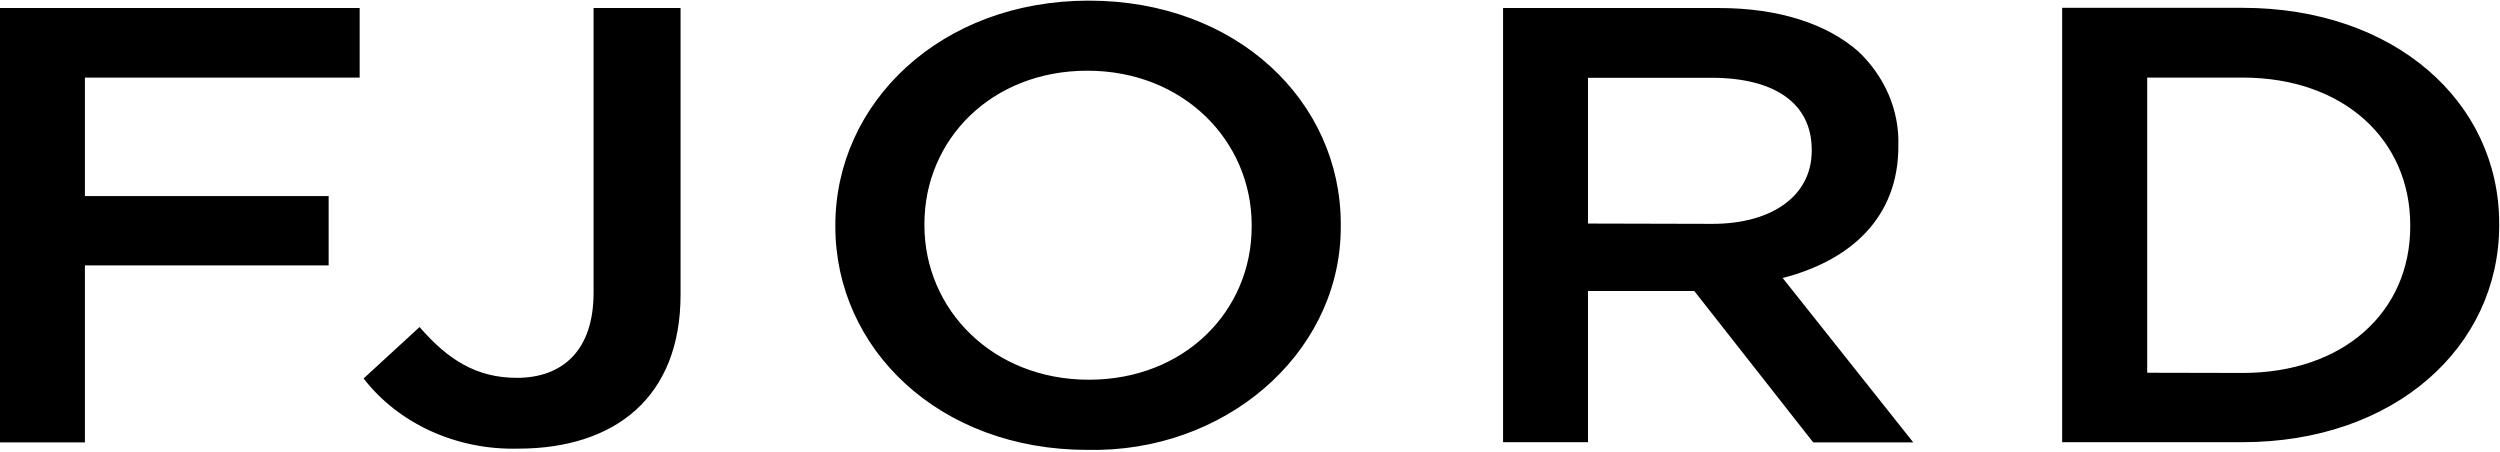
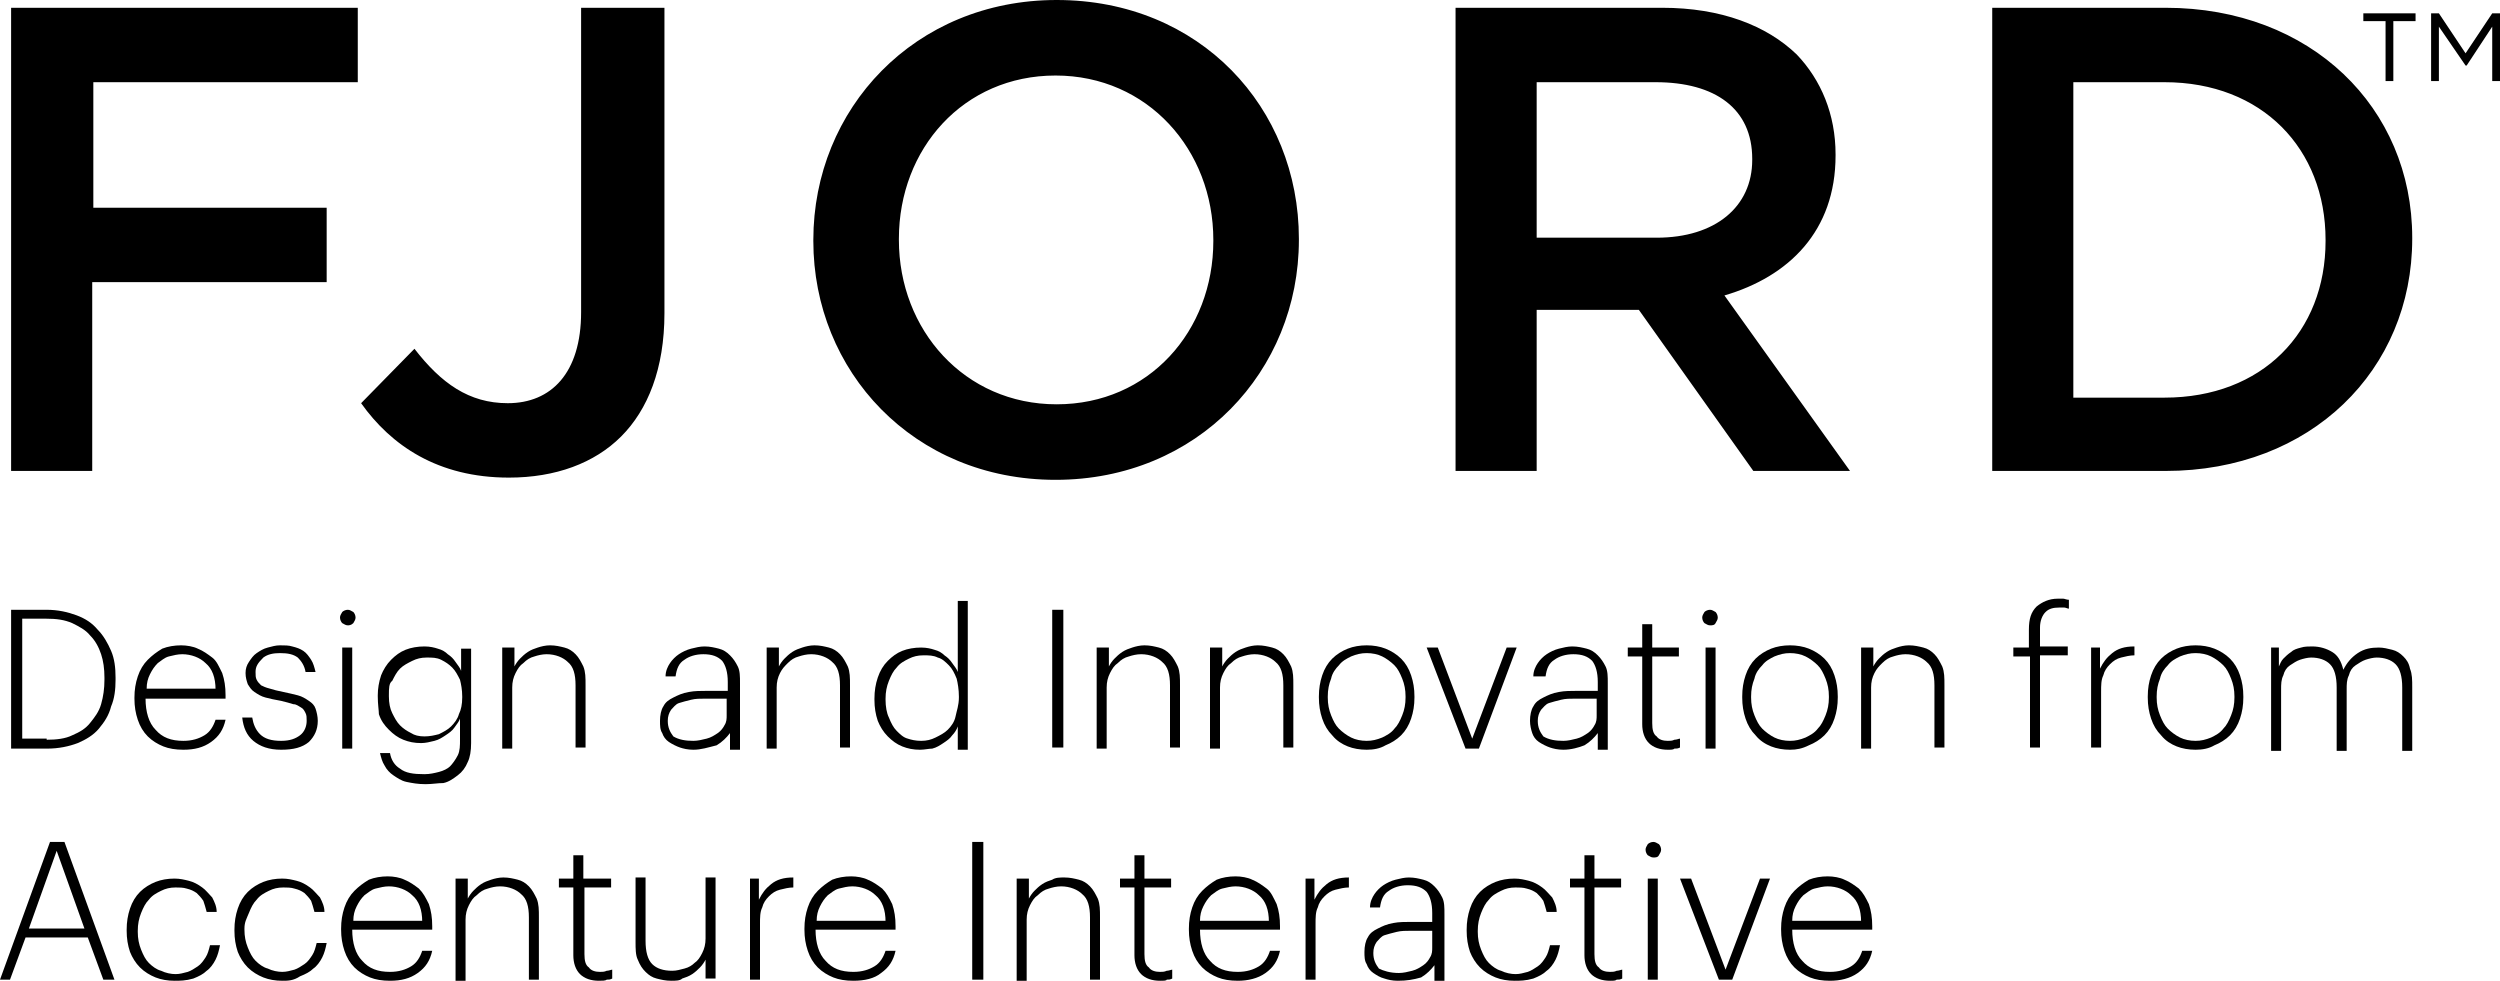
- <svg xmlns="http://www.w3.org/2000/svg" width="1069" height="193" viewBox="0 0 1069 193" fill="none">
-   <path d="M0 189.167H36.307V113.484H140.532V83.835H36.307V33.172H153.79V3.431H0V189.167ZM221.608 191.838C242.284 191.838 259.696 186.273 271.815 175.366C283.934 164.459 291.007 148.03 291.007 126.038V3.431H253.811V125.238C253.811 149.902 240.504 161.565 221.013 161.565C203.601 161.565 191.334 153.64 179.413 139.839L155.471 161.831C170.474 181.241 195.348 192.527 221.608 191.838ZM464.979 192.372C523.398 193.628 571.89 152.025 573.285 99.447C573.311 98.399 573.321 97.349 573.311 96.3V95.765C573.311 43.499 529.039 0.271 465.574 0.271C402.108 0.271 357.193 44.034 357.193 96.3V96.834C357.193 149.099 401.465 192.372 464.979 192.372ZM465.574 162.367C424.518 162.367 395.281 132.404 395.281 96.3V95.765C395.281 59.705 423.923 30.233 464.979 30.233C506.036 30.233 535.221 60.238 535.221 96.3V96.834C535.221 132.94 506.581 162.367 465.574 162.367ZM642.71 189.078H679.02V124.436H724.478L775.329 189.167H818.117L762.27 118.87C791.207 111.437 811.736 93.139 811.736 62.599V62.063C812.153 47.195 805.998 32.784 794.62 21.996C781.314 10.333 760.934 3.431 734.964 3.431H642.71V189.167V189.078ZM679.02 95.587V33.261H731.848C758.758 33.261 774.687 44.123 774.687 64.023V64.557C774.687 83.388 758.165 95.72 732.195 95.72L679.02 95.587ZM881.829 189.078H958.847C1023.8 189.078 1068.66 148.477 1068.66 96.211V95.676C1068.66 43.41 1023.8 3.342 958.847 3.342H881.779V189.167L881.829 189.078ZM918.138 159.384V33.172H958.897C1002.28 33.172 1030.62 59.883 1030.62 96.3V96.834C1030.62 133.207 1002.28 159.473 958.897 159.473L918.138 159.384Z" fill="black" />
+ <svg xmlns="http://www.w3.org/2000/svg" width="1560" height="612" viewBox="0 0 1560 612" fill="none">
+   <path d="M1517.01 50.596H1521.87V16.634L1538.51 40.892H1539.2L1555.15 16.634V50.596H1560V8.317H1555.15L1538.51 33.268L1521.87 8.317H1517.01V50.596ZM1488.59 50.596H1493.44V13.169H1507.31V8.317H1474.72V13.169H1488.59V50.596Z" fill="black" />
+   <path d="M6.933 293.871H57.546V176.045H203.84V129.608H58.24V51.289H223.253V4.852H6.933V293.871ZM317.546 298.029C346.666 298.029 370.933 289.019 387.573 272.385C404.213 255.751 414.613 230.106 414.613 195.452V4.852H362.613V194.759C362.613 232.879 343.893 251.592 316.853 251.592C292.586 251.592 275.253 239.117 258.613 217.631L225.333 251.592C244.053 277.93 273.173 298.029 317.546 298.029ZM658.666 299.416C747.413 299.416 810.506 231.493 810.506 149.708V149.015C810.506 67.23 748.8 0 659.36 0C570.613 0 507.52 67.923 507.52 149.708V150.401C507.52 231.493 569.92 299.416 658.666 299.416ZM659.36 252.285C601.813 252.285 560.906 205.848 560.906 149.708V149.015C560.906 92.874 601.12 47.13 658.666 47.13C716.213 47.13 757.12 93.567 757.12 149.708V150.401C757.12 206.541 716.906 252.285 659.36 252.285ZM908.266 293.871H958.88V193.373H1021.97H1022.67L1094.08 293.871H1154.4L1076.05 184.362C1116.27 172.58 1145.39 144.163 1145.39 97.033V96.34C1145.39 71.388 1136.37 49.903 1121.12 33.962C1102.4 15.941 1073.97 4.852 1037.23 4.852H908.266V293.871ZM958.88 148.322V51.289H1033.07C1070.51 51.289 1093.39 67.923 1093.39 99.112V99.805C1093.39 128.915 1070.51 148.322 1033.76 148.322H958.88ZM1243.15 293.871H1351.31C1442.13 293.871 1505.23 230.8 1505.23 149.015V148.322C1505.23 67.23 1442.13 4.852 1351.31 4.852H1243.15V293.871ZM1293.76 248.127V51.289H1350.61C1411.63 51.289 1451.15 92.874 1451.15 149.708V150.401C1451.15 207.234 1411.63 248.127 1350.61 248.127H1293.76Z" fill="black" />
+   <path d="M6.933 380.507H29.12C36.053 380.507 42.293 381.894 47.84 383.973C53.386 386.052 57.546 388.824 61.013 392.983C64.48 396.448 67.253 401.3 69.333 406.152C71.413 411.003 72.106 416.548 72.106 422.786V424.172C72.106 430.41 71.413 435.955 69.333 440.806C67.946 446.351 65.173 450.51 61.706 454.668C58.24 458.827 53.386 461.599 48.533 463.678C42.986 465.758 36.746 467.144 29.12 467.144H6.933V380.507ZM29.12 461.599C35.36 461.599 40.906 460.906 45.066 458.827C49.92 456.747 53.386 454.668 56.16 451.203C58.933 447.737 61.706 444.272 63.093 439.42C64.48 434.568 65.173 429.717 65.173 424.172V422.786C65.173 417.241 64.48 412.39 63.093 408.231C61.706 404.072 59.626 399.914 56.16 396.448C53.386 392.983 49.226 390.904 45.066 388.824C40.213 386.745 35.36 386.052 28.426 386.052H13.866V460.906H29.12V461.599Z" fill="black" />
+   <path d="M114.4 467.837C109.547 467.837 105.387 467.144 101.92 465.758C98.454 464.371 94.987 462.292 92.214 459.52C89.44 456.747 87.36 453.282 85.974 449.123C84.587 444.965 83.894 440.806 83.894 435.955V435.262C83.894 430.41 84.587 426.251 85.974 422.093C87.36 417.934 89.44 414.469 92.214 411.696C94.987 408.924 97.76 406.845 101.227 404.765C104.694 403.379 108.854 402.686 113.014 402.686C116.48 402.686 120.64 403.379 123.414 404.765C126.88 406.152 129.654 408.231 132.427 410.31C135.2 412.389 136.587 415.855 138.667 420.013C140.054 424.172 140.747 428.331 140.747 433.875V435.955H90.827C90.827 444.272 92.907 451.203 97.067 455.361C101.227 460.213 106.774 462.292 114.4 462.292C119.947 462.292 124.107 460.906 127.574 458.827C131.04 456.747 133.12 453.282 134.507 449.123H140.747C139.36 455.361 136.587 459.52 131.734 462.985C126.88 466.451 121.334 467.837 114.4 467.837ZM134.507 430.41C134.507 422.786 132.427 417.241 128.267 413.776C124.8 410.31 119.254 408.231 113.707 408.231C110.934 408.231 108.16 408.924 105.387 409.617C102.614 410.31 100.534 412.389 98.454 413.776C96.374 415.855 94.987 417.934 93.6 420.707C92.214 423.479 91.52 426.251 91.52 429.717H134.507V430.41Z" fill="black" />
+   <path d="M175.413 467.837C167.786 467.837 162.24 465.758 158.08 462.292C153.92 458.827 151.84 453.975 151.146 447.737H157.386C158.08 451.896 159.466 455.361 162.24 458.134C165.013 460.906 169.173 462.292 175.413 462.292C180.96 462.292 184.426 460.906 187.2 458.827C189.973 456.747 191.36 453.282 191.36 449.816C191.36 447.737 191.36 446.351 190.666 444.965C189.973 443.579 189.28 442.192 187.893 441.499C186.506 440.806 185.12 439.42 183.04 439.42C180.96 438.727 178.186 438.034 175.413 437.341C171.253 436.648 168.48 435.955 165.706 435.262C162.933 434.568 160.853 433.182 158.773 431.796C156.693 430.41 156 429.024 154.613 426.944C153.92 424.865 153.226 422.786 153.226 420.013C153.226 417.241 153.92 415.162 155.306 413.083C156.693 411.003 158.08 408.924 160.16 407.538C162.24 406.152 164.32 404.765 167.093 404.072C169.866 403.379 171.946 402.686 174.72 402.686C177.493 402.686 180.266 402.686 182.346 403.379C185.12 404.072 187.2 404.765 189.28 406.152C191.36 407.538 192.746 409.617 194.133 411.696C195.52 413.776 196.213 416.548 196.906 419.32H190.666C189.973 415.162 187.893 412.389 185.813 410.31C183.04 408.231 179.573 407.538 174.72 407.538C170.56 407.538 167.093 408.231 164.32 410.31C160.853 413.776 159.466 415.855 159.466 419.32C159.466 421.4 159.466 422.786 160.16 424.172C160.853 425.558 161.546 426.251 162.933 427.637C164.32 428.331 165.706 429.024 168.48 429.717C170.56 430.41 173.333 431.103 176.8 431.796C180.266 432.489 183.04 433.182 185.813 433.875C188.586 434.568 190.666 435.955 192.746 437.341C194.826 438.727 196.213 440.113 196.906 442.192C197.6 444.272 198.293 447.044 198.293 449.816C198.293 455.361 196.213 459.52 192.746 462.985C188.586 466.451 183.04 467.837 175.413 467.837Z" fill="black" />
+   <path d="M217.013 390.211C215.627 390.211 214.933 389.517 213.547 388.824C212.853 388.131 212.16 386.745 212.16 385.359C212.16 383.973 212.853 383.28 213.547 381.893C214.24 381.2 215.627 380.507 217.013 380.507C218.4 380.507 219.093 381.2 220.48 381.893C221.173 382.587 221.867 383.973 221.867 385.359C221.867 386.745 221.173 387.438 220.48 388.824C219.093 390.211 217.707 390.211 217.013 390.211ZM213.547 404.072H219.787V467.144H213.547V404.072Z" fill="black" />
+   <path d="M265.547 489.323C260.693 489.323 257.227 488.63 253.76 487.937C250.293 487.243 247.52 485.164 245.44 483.778C243.36 482.392 241.28 480.313 239.893 477.54C238.507 475.461 237.813 472.689 237.12 469.916H243.36C244.053 474.075 246.133 477.54 249.6 479.619C253.067 482.392 257.92 483.085 264.853 483.085C268.32 483.085 271.093 482.392 273.867 481.699C276.64 481.006 279.413 479.619 280.8 478.233C282.187 476.847 284.267 474.075 285.653 471.302C287.04 468.53 287.04 465.064 287.04 461.599V448.43C286.347 450.51 284.96 451.896 283.573 453.975C282.187 456.054 280.107 457.44 278.027 458.827C275.947 460.213 273.867 461.599 271.093 462.292C268.32 462.985 265.547 463.678 262.773 463.678C258.613 463.678 255.147 462.985 251.68 461.599C248.213 460.213 245.44 458.134 242.667 455.361C239.893 452.589 237.813 449.816 236.427 445.658C236.427 443.579 235.733 439.42 235.733 434.568V433.875C235.733 429.717 236.427 425.558 237.813 421.4C239.2 417.934 241.28 414.469 244.053 411.696C246.827 408.924 249.6 406.845 253.067 405.459C256.533 404.072 260.693 403.379 264.853 403.379C268.32 403.379 271.093 404.072 273.173 404.766C275.947 405.459 278.027 406.845 279.413 408.231C281.493 409.617 282.88 411.003 284.267 413.083C285.653 415.162 287.04 416.548 287.733 418.627V404.766H293.973V463.678C293.973 468.53 293.28 472.688 291.893 475.461C290.507 478.926 288.427 481.699 285.653 483.778C282.88 485.857 280.107 487.937 276.64 488.63C273.173 488.63 269.707 489.323 265.547 489.323ZM264.853 459.52C268.32 459.52 271.093 458.827 273.867 458.134C276.64 456.747 279.413 455.361 281.493 453.282C283.573 451.203 285.653 448.43 286.347 445.658C287.733 442.886 288.427 439.42 288.427 435.262V434.568C288.427 430.41 287.733 426.944 287.04 424.172C285.653 421.4 284.267 418.627 282.187 416.548C280.107 414.469 278.027 413.083 275.253 411.696C272.48 410.31 269.707 410.31 266.24 410.31C262.773 410.31 260 411.003 257.227 412.39C254.453 413.776 251.68 415.162 249.6 417.241C247.52 419.32 246.133 422.093 244.747 424.865C242.667 426.251 242.667 429.717 242.667 433.875V434.568C242.667 438.727 243.36 442.192 244.747 444.965C246.133 447.737 247.52 450.51 249.6 452.589C251.68 454.668 253.76 456.054 256.533 457.44C258.613 458.827 261.387 459.52 264.853 459.52Z" fill="black" />
+   <path d="M314.773 404.072H321.013V415.855C321.707 414.469 323.093 412.389 324.48 411.003C325.867 409.617 327.253 408.231 329.333 406.845C331.413 405.459 333.493 404.765 335.573 404.072C337.653 403.379 340.427 402.686 343.2 402.686C346.667 402.686 349.44 403.379 352.213 404.072C354.987 404.765 357.067 406.152 359.147 408.231C361.227 410.31 362.613 413.083 364 415.855C365.387 419.32 365.387 422.786 365.387 427.637V466.451H359.147V427.637C359.147 420.707 357.76 415.855 354.293 413.083C351.52 410.31 346.667 408.231 341.12 408.231C338.347 408.231 335.573 408.924 333.493 409.617C330.72 410.31 328.64 411.696 326.56 413.776C324.48 415.162 323.093 417.241 321.707 420.013C320.32 422.786 319.627 425.558 319.627 429.024V467.144H313.387V404.072H314.773Z" fill="black" />
+   <path d="M432.64 467.837C429.173 467.837 426.4 467.144 424.32 466.451C422.24 465.758 419.467 464.371 417.387 462.985C415.307 461.599 413.92 459.52 413.227 457.441C411.84 455.361 411.84 452.589 411.84 449.817C411.84 446.351 412.533 442.886 413.92 440.806C415.307 438.034 417.387 436.648 420.16 435.262C422.933 433.875 425.707 432.489 429.867 431.796C433.333 431.103 437.493 431.103 440.96 431.103H454.133V425.558C454.133 419.32 452.747 415.162 450.667 412.39C447.893 409.617 444.427 408.231 438.88 408.231C434.027 408.231 429.867 409.617 427.093 411.696C423.627 413.776 422.24 417.241 421.547 422.093H415.307C415.307 418.627 416.693 415.855 418.08 413.776C419.467 411.696 421.547 409.617 423.627 408.231C425.707 406.845 428.48 405.459 431.253 404.766C434.027 404.072 436.8 403.379 439.573 403.379C443.04 403.379 445.813 404.072 448.587 404.766C451.36 405.459 453.44 406.845 455.52 408.924C457.6 411.003 458.987 413.083 460.373 415.855C461.76 418.627 461.76 422.093 461.76 426.251V467.837H455.52V457.441C453.44 460.213 450.667 462.985 447.2 465.065C441.653 466.451 437.493 467.837 432.64 467.837ZM432.64 462.292C435.413 462.292 438.187 461.599 440.96 460.906C443.733 460.213 445.813 458.827 447.893 457.441C449.973 456.054 451.36 453.975 452.053 452.589C453.44 450.51 453.44 448.43 453.44 446.351V435.955H440.267C436.8 435.955 434.027 435.955 431.253 436.648C428.48 437.341 425.707 438.034 423.627 438.727C421.547 439.42 420.16 441.499 418.773 442.886C417.387 444.965 416.693 447.044 416.693 449.817C416.693 453.975 418.08 456.747 420.16 459.52C423.627 461.599 427.787 462.292 432.64 462.292Z" fill="black" />
+   <path d="M479.787 404.072H486.027V415.855C486.72 414.469 488.107 412.389 489.493 411.003C490.88 409.617 492.267 408.231 494.347 406.845C496.427 405.459 498.507 404.765 500.587 404.072C502.667 403.379 505.44 402.686 508.213 402.686C511.68 402.686 514.453 403.379 517.227 404.072C520 404.765 522.08 406.152 524.16 408.231C526.24 410.31 527.627 413.083 529.013 415.855C530.4 419.32 530.4 422.786 530.4 427.637V466.451H524.16V427.637C524.16 420.707 522.773 415.855 519.307 413.083C516.533 410.31 511.68 408.231 506.133 408.231C503.36 408.231 500.587 408.924 498.507 409.617C495.733 410.31 493.653 411.696 491.573 413.776C489.493 415.855 488.107 417.241 486.72 420.013C485.333 422.786 484.64 425.558 484.64 429.024V467.144H478.4V404.072H479.787Z" fill="black" />
+   <path d="M574.08 467.837C569.92 467.837 566.453 467.144 562.987 465.758C559.52 464.371 556.747 462.292 553.973 459.52C551.2 456.747 549.12 453.282 547.733 449.817C546.347 445.658 545.653 441.499 545.653 436.648V435.955C545.653 431.103 546.347 426.944 547.733 422.786C549.12 418.627 551.2 415.162 553.973 412.39C556.747 409.617 559.52 407.538 562.987 406.152C566.453 404.766 570.613 404.072 574.773 404.072C578.24 404.072 581.013 404.766 583.093 405.459C585.867 406.152 587.947 407.538 589.333 408.924C591.413 410.31 592.8 411.696 594.187 413.776C595.573 415.855 596.96 417.241 597.653 419.32V374.963H603.893V467.837H597.653V453.282C596.96 455.361 595.573 457.44 594.187 458.827C592.8 460.906 590.72 462.292 588.64 463.678C586.56 465.065 584.48 466.451 581.707 467.144C579.627 467.144 576.853 467.837 574.08 467.837ZM574.773 462.292C578.24 462.292 581.013 461.599 583.787 460.213C586.56 458.827 589.333 457.44 591.413 455.361C593.493 453.282 595.573 450.51 596.267 447.044C596.96 443.579 598.347 440.113 598.347 435.262V434.568C598.347 430.41 597.653 426.251 596.96 423.479C595.573 420.014 594.187 417.241 592.107 415.162C590.027 413.083 587.947 411.003 585.173 410.31C582.4 408.924 579.627 408.924 576.16 408.924C572.693 408.924 569.92 409.617 567.147 411.003C564.373 412.39 561.6 413.776 559.52 416.548C557.44 418.627 556.053 421.4 554.667 424.865C553.28 428.331 552.587 431.796 552.587 435.955V436.648C552.587 440.806 553.28 444.965 554.667 447.737C556.053 451.203 557.44 453.975 559.52 456.054C561.6 458.134 563.68 460.213 566.453 460.906C568.533 461.599 571.307 462.292 574.773 462.292Z" fill="black" />
+   <path d="M656.587 380.507H663.52V466.451H656.587V380.507Z" fill="black" />
+   <path d="M685.707 404.072H691.947V415.855C692.64 414.469 694.027 412.389 695.413 411.003C696.8 409.617 698.187 408.231 700.267 406.845C702.347 405.459 704.427 404.765 706.507 404.072C708.587 403.379 711.36 402.686 714.133 402.686C717.6 402.686 720.373 403.379 723.147 404.072C725.92 404.765 728 406.152 730.08 408.231C732.16 410.31 733.547 413.083 734.933 415.855C736.32 419.32 736.32 422.786 736.32 427.637V466.451H730.08V427.637C730.08 420.707 728.693 415.855 725.227 413.083C722.453 410.31 717.6 408.231 712.053 408.231C709.28 408.231 706.507 408.924 704.427 409.617C701.653 410.31 699.573 411.696 697.493 413.776C695.413 415.162 694.027 417.241 692.64 420.013C691.253 422.786 690.56 425.558 690.56 429.024V467.144H684.32V404.072H685.707Z" fill="black" />
+   <path d="M756.427 404.072H762.667V415.855C763.36 414.469 764.747 412.389 766.133 411.003C767.52 409.617 768.907 408.231 770.987 406.845C773.067 405.459 775.147 404.765 777.227 404.072C779.307 403.379 782.08 402.686 784.853 402.686C788.32 402.686 791.093 403.379 793.867 404.072C796.64 404.765 798.72 406.152 800.8 408.231C802.88 410.31 804.267 413.083 805.653 415.855C807.04 419.32 807.04 422.786 807.04 427.637V466.451H800.8V427.637C800.8 420.707 799.413 415.855 795.947 413.083C793.173 410.31 788.32 408.231 782.773 408.231C780 408.231 777.227 408.924 775.147 409.617C772.373 410.31 770.293 411.696 768.213 413.776C766.133 415.162 764.747 417.241 763.36 420.013C761.973 422.786 761.28 425.558 761.28 429.024V467.144H755.04V404.072H756.427Z" fill="black" />
+   <path d="M852.8 467.837C848.64 467.837 844.48 467.144 841.013 465.758C837.547 464.371 834.08 462.292 831.307 458.827C828.533 456.054 826.453 452.589 825.067 448.43C823.68 444.272 822.987 440.113 822.987 435.262V434.568C822.987 429.717 823.68 425.558 825.067 421.4C826.453 417.241 828.533 413.776 831.307 411.003C834.08 408.231 837.547 406.152 841.013 404.765C844.48 403.379 848.64 402.686 852.8 402.686C856.96 402.686 861.12 403.379 864.587 404.765C868.053 406.152 871.52 408.231 874.293 411.003C877.067 413.776 879.147 417.241 880.533 421.4C881.92 425.558 882.613 429.717 882.613 434.568V435.262C882.613 440.113 881.92 444.272 880.533 448.43C879.147 452.589 877.067 456.054 874.293 458.827C871.52 461.599 868.053 463.678 864.587 465.064C861.12 467.144 856.96 467.837 852.8 467.837ZM852.8 462.292C856.267 462.292 859.04 461.599 862.507 460.213C865.28 458.827 868.053 457.44 870.133 454.668C872.213 452.589 873.6 449.816 874.987 446.351C876.373 442.886 877.067 439.42 877.067 435.262V434.568C877.067 430.41 876.373 426.944 874.987 423.479C873.6 420.013 872.213 417.241 870.133 415.162C868.053 413.083 865.28 411.003 862.507 409.617C859.733 408.231 856.267 407.538 852.8 407.538C849.333 407.538 846.56 408.231 843.093 409.617C840.32 411.003 837.547 412.389 835.467 415.162C833.387 417.241 831.307 420.013 830.613 423.479C829.227 426.944 828.533 430.41 828.533 434.568V435.262C828.533 439.42 829.227 442.886 830.613 446.351C832 449.816 833.387 452.589 835.467 454.668C837.547 456.747 840.32 458.827 843.093 460.213C845.867 461.599 849.333 462.292 852.8 462.292Z" fill="black" />
+   <path d="M890.24 404.072H897.173L918.667 460.906L940.16 404.072H946.4L922.827 467.144H914.507L890.24 404.072Z" fill="black" />
+   <path d="M975.52 467.837C972.053 467.837 969.28 467.144 967.2 466.451C965.12 465.758 962.347 464.371 960.267 462.985C958.187 461.599 956.8 459.52 956.107 457.441C955.413 455.361 954.72 452.589 954.72 449.817C954.72 446.351 955.413 442.886 956.8 440.806C958.187 438.034 960.267 436.648 963.04 435.262C965.813 433.875 968.587 432.489 972.747 431.796C976.213 431.103 980.373 431.103 983.84 431.103H997.013V425.558C997.013 419.32 995.627 415.162 993.547 412.39C990.773 409.617 987.307 408.231 981.76 408.231C976.907 408.231 972.747 409.617 969.973 411.696C966.507 413.776 965.12 417.241 964.427 422.093H956.8C956.8 418.627 958.187 415.855 959.573 413.776C960.96 411.696 963.04 409.617 965.12 408.231C967.2 406.845 969.973 405.459 972.747 404.766C975.52 404.072 978.293 403.379 981.067 403.379C984.533 403.379 987.307 404.072 990.08 404.766C992.853 405.459 994.933 406.845 997.013 408.924C999.093 411.003 1000.48 413.083 1001.87 415.855C1003.25 418.627 1003.25 422.093 1003.25 426.251V467.837H997.013V457.441C994.933 460.213 992.16 462.985 988.693 465.065C985.227 466.451 980.373 467.837 975.52 467.837ZM975.52 462.292C978.293 462.292 981.067 461.599 983.84 460.906C986.613 460.213 988.693 458.827 990.773 457.441C992.853 456.054 994.24 453.975 994.933 452.589C996.32 450.51 996.32 448.43 996.32 446.351V435.955H983.147C979.68 435.955 976.907 435.955 974.133 436.648C971.36 437.341 968.587 438.034 966.507 438.727C964.427 439.42 963.04 441.499 961.653 442.886C960.267 444.965 959.573 447.044 959.573 449.817C959.573 453.975 960.96 456.747 963.04 459.52C966.507 461.599 970.667 462.292 975.52 462.292Z" fill="black" />
+   <path d="M1040.69 467.837C1035.84 467.837 1031.68 466.451 1028.91 463.678C1026.13 460.906 1024.75 456.747 1024.75 451.896V409.617H1015.73V404.072H1024.75V389.518H1030.99V404.072H1047.63V409.617H1030.99V451.203C1030.99 455.361 1031.68 458.134 1033.76 459.52C1035.15 461.599 1037.92 462.292 1040.69 462.292C1042.08 462.292 1043.47 462.292 1044.85 461.599C1046.24 461.599 1047.63 460.906 1048.32 460.906V466.451C1046.93 467.144 1046.24 467.144 1044.85 467.144C1044.16 467.837 1042.77 467.837 1040.69 467.837Z" fill="black" />
+   <path d="M1067.04 390.211C1065.65 390.211 1064.96 389.517 1063.57 388.824C1062.88 388.131 1062.19 386.745 1062.19 385.359C1062.19 383.973 1062.88 383.28 1063.57 381.893C1064.27 381.2 1065.65 380.507 1067.04 380.507C1068.43 380.507 1069.12 381.2 1070.51 381.893C1071.2 382.587 1071.89 383.973 1071.89 385.359C1071.89 386.745 1071.2 387.438 1070.51 388.824C1069.81 390.211 1068.43 390.211 1067.04 390.211ZM1064.27 404.072H1070.51V467.144H1064.27V404.072Z" fill="black" />
+   <path d="M1116.96 467.837C1112.8 467.837 1108.64 467.144 1105.17 465.758C1101.71 464.371 1098.24 462.292 1095.47 458.827C1092.69 456.054 1090.61 452.589 1089.23 448.43C1087.84 444.272 1087.15 440.113 1087.15 435.262V434.568C1087.15 429.717 1087.84 425.558 1089.23 421.4C1090.61 417.241 1092.69 413.776 1095.47 411.003C1098.24 408.231 1101.71 406.152 1105.17 404.765C1108.64 403.379 1112.8 402.686 1116.96 402.686C1121.12 402.686 1125.28 403.379 1128.75 404.765C1132.21 406.152 1135.68 408.231 1138.45 411.003C1141.23 413.776 1143.31 417.241 1144.69 421.4C1146.08 425.558 1146.77 429.717 1146.77 434.568V435.262C1146.77 440.113 1146.08 444.272 1144.69 448.43C1143.31 452.589 1141.23 456.054 1138.45 458.827C1135.68 461.599 1132.21 463.678 1128.75 465.064C1124.59 467.144 1121.12 467.837 1116.96 467.837ZM1116.96 462.292C1120.43 462.292 1123.2 461.599 1126.67 460.213C1129.44 458.827 1132.21 457.44 1134.29 454.668C1136.37 452.589 1137.76 449.816 1139.15 446.351C1140.53 442.886 1141.23 439.42 1141.23 435.262V434.568C1141.23 430.41 1140.53 426.944 1139.15 423.479C1137.76 420.013 1136.37 417.241 1134.29 415.162C1132.21 413.083 1129.44 411.003 1126.67 409.617C1123.89 408.231 1120.43 407.538 1116.96 407.538C1113.49 407.538 1110.72 408.231 1107.25 409.617C1104.48 411.003 1101.71 412.389 1099.63 415.162C1097.55 417.241 1095.47 420.013 1094.77 423.479C1093.39 426.944 1092.69 430.41 1092.69 434.568V435.262C1092.69 439.42 1093.39 442.886 1094.77 446.351C1096.16 449.816 1097.55 452.589 1099.63 454.668C1101.71 456.747 1104.48 458.827 1107.25 460.213C1110.03 461.599 1113.49 462.292 1116.96 462.292Z" fill="black" />
+   <path d="M1162.72 404.072H1168.96V415.855C1169.65 414.469 1171.04 412.389 1172.43 411.003C1173.81 409.617 1175.2 408.231 1177.28 406.845C1179.36 405.459 1181.44 404.765 1183.52 404.072C1185.6 403.379 1188.37 402.686 1191.15 402.686C1194.61 402.686 1197.39 403.379 1200.16 404.072C1202.93 404.765 1205.01 406.152 1207.09 408.231C1209.17 410.31 1210.56 413.083 1211.95 415.855C1213.33 419.32 1213.33 422.786 1213.33 427.637V466.451H1207.09V427.637C1207.09 420.707 1205.71 415.855 1202.24 413.083C1199.47 410.31 1194.61 408.231 1189.07 408.231C1186.29 408.231 1183.52 408.924 1181.44 409.617C1178.67 410.31 1176.59 411.696 1174.51 413.776C1172.43 415.855 1171.04 417.241 1169.65 420.013C1168.27 422.786 1167.57 425.558 1167.57 429.024V467.144H1161.33V404.072H1162.72Z" fill="black" />
+   <path d="M1266.03 409.617H1256.32V404.072H1266.03V392.983C1266.03 386.052 1267.41 381.893 1270.88 378.428C1274.35 375.656 1278.51 373.576 1284.05 373.576C1285.44 373.576 1286.83 373.576 1287.52 373.576C1288.21 373.576 1289.6 374.269 1290.99 374.269V379.814C1290.29 379.814 1288.91 379.121 1288.21 379.121C1286.83 379.121 1286.13 379.121 1284.75 379.121C1281.28 379.121 1278.51 379.814 1276.43 381.893C1274.35 383.973 1272.96 387.438 1272.96 391.597V403.379H1290.29V408.924H1272.96V466.451H1266.72V409.617H1266.03Z" fill="black" />
+   <path d="M1304.16 404.072H1310.4V417.241C1312.48 413.083 1314.56 410.31 1318.03 407.538C1321.49 404.766 1325.65 403.379 1331.89 403.379V408.924C1329.12 408.924 1326.35 409.617 1323.57 410.31C1320.8 411.003 1318.72 412.39 1316.64 414.469C1314.56 416.548 1313.17 418.627 1312.48 421.4C1311.09 424.172 1311.09 427.638 1311.09 431.796V466.451H1304.85V404.072H1304.16Z" fill="black" />
+   <path d="M1370.03 467.837C1365.87 467.837 1361.71 467.144 1358.24 465.758C1354.77 464.371 1351.31 462.292 1348.53 458.827C1345.76 456.054 1343.68 452.589 1342.29 448.43C1340.91 444.272 1340.21 440.113 1340.21 435.262V434.568C1340.21 429.717 1340.91 425.558 1342.29 421.4C1343.68 417.241 1345.76 413.776 1348.53 411.003C1351.31 408.231 1354.77 406.152 1358.24 404.765C1361.71 403.379 1365.87 402.686 1370.03 402.686C1374.19 402.686 1378.35 403.379 1381.81 404.765C1385.28 406.152 1388.75 408.231 1391.52 411.003C1394.29 413.776 1396.37 417.241 1397.76 421.4C1399.15 425.558 1399.84 429.717 1399.84 434.568V435.262C1399.84 440.113 1399.15 444.272 1397.76 448.43C1396.37 452.589 1394.29 456.054 1391.52 458.827C1388.75 461.599 1385.28 463.678 1381.81 465.064C1378.35 467.144 1374.19 467.837 1370.03 467.837ZM1370.03 462.292C1373.49 462.292 1376.27 461.599 1379.73 460.213C1382.51 458.827 1385.28 457.44 1387.36 454.668C1389.44 452.589 1390.83 449.816 1392.21 446.351C1393.6 442.886 1394.29 439.42 1394.29 435.262V434.568C1394.29 430.41 1393.6 426.944 1392.21 423.479C1390.83 420.013 1389.44 417.241 1387.36 415.162C1385.28 413.083 1382.51 411.003 1379.73 409.617C1376.96 408.231 1373.49 407.538 1370.03 407.538C1366.56 407.538 1363.79 408.231 1360.32 409.617C1357.55 411.003 1354.77 412.389 1352.69 415.162C1350.61 417.241 1348.53 420.013 1347.84 423.479C1346.45 426.944 1345.76 430.41 1345.76 434.568V435.262C1345.76 439.42 1346.45 442.886 1347.84 446.351C1349.23 449.816 1350.61 452.589 1352.69 454.668C1354.77 456.747 1357.55 458.827 1360.32 460.213C1363.09 461.599 1366.56 462.292 1370.03 462.292Z" fill="black" />
+   <path d="M1415.79 404.072H1422.03V415.855C1422.72 414.469 1423.41 412.39 1424.8 411.003C1426.19 409.617 1427.57 408.231 1429.65 406.845C1431.04 405.459 1433.12 404.766 1435.89 404.072C1437.97 403.379 1440.75 403.379 1442.83 403.379C1447.68 403.379 1451.84 404.766 1455.31 406.845C1458.77 408.924 1460.85 412.39 1462.24 417.934C1464.32 413.776 1467.09 410.31 1471.25 407.538C1475.41 404.766 1479.57 404.072 1484.43 404.072C1487.2 404.072 1489.97 404.766 1492.75 405.459C1495.52 406.152 1497.6 407.538 1499.68 409.617C1501.76 411.696 1503.15 413.776 1503.84 417.241C1505.23 420.707 1505.23 424.172 1505.23 429.024V468.53H1498.99V429.024C1498.99 422.093 1497.6 417.241 1494.83 414.469C1492.05 411.696 1487.89 410.31 1483.04 410.31C1480.96 410.31 1478.19 411.003 1476.11 411.696C1474.03 412.39 1471.95 413.776 1469.87 415.162C1467.79 416.548 1466.4 418.627 1465.71 421.4C1464.32 424.172 1464.32 426.944 1464.32 430.41V468.53H1458.08V429.024C1458.08 422.093 1456.69 417.241 1453.92 414.469C1451.15 411.696 1446.99 410.31 1442.13 410.31C1440.05 410.31 1437.28 411.003 1435.2 411.696C1433.12 412.39 1431.04 413.776 1428.96 415.162C1426.88 416.548 1425.49 418.627 1424.8 421.4C1423.41 424.172 1423.41 426.944 1423.41 430.41V468.53H1417.17V404.072H1415.79Z" fill="black" />
+   <path d="M31.2 525.364H40.213L71.413 611.307H64.48L54.773 584.969H15.947L6.24 611.307H0L31.2 525.364ZM18.027 579.425H52.693L35.36 530.908L18.027 579.425Z" fill="black" />
+   <path d="M108.853 612C104.693 612 100.533 611.307 97.067 609.921C93.6 608.534 90.133 606.455 87.36 603.683C84.587 600.91 82.507 597.445 81.12 593.98C79.733 589.821 79.04 585.662 79.04 580.811V580.118C79.04 575.266 79.733 571.108 81.12 566.949C82.507 562.79 84.587 559.325 87.36 556.553C90.133 553.78 93.6 551.701 97.067 550.315C100.533 548.929 104.693 548.235 108.853 548.235C112.32 548.235 115.093 548.929 117.867 549.622C120.64 550.315 123.413 551.701 126.187 553.78C128.267 555.166 130.347 557.939 132.427 560.018C133.813 562.79 135.2 565.563 135.2 569.028H128.96C128.267 566.256 127.573 564.177 126.88 562.097C125.493 560.018 124.107 558.632 122.72 557.246C120.64 555.86 119.253 555.166 116.48 554.473C114.4 553.78 111.627 553.78 109.547 553.78C106.08 553.78 103.307 554.473 100.533 555.859C97.76 557.246 94.987 558.632 92.907 561.404C90.827 563.484 89.44 566.256 88.053 569.721C86.667 573.187 85.973 576.652 85.973 580.811V581.504C85.973 585.662 86.667 589.128 88.053 592.593C89.44 596.059 90.827 598.831 92.907 600.91C94.987 602.99 97.76 605.069 100.533 605.762C103.307 607.148 106.773 607.841 109.547 607.841C112.32 607.841 114.4 607.148 117.173 606.455C119.253 605.762 121.333 604.376 123.413 602.99C125.493 601.604 126.88 599.524 128.267 597.445C129.653 595.366 130.347 592.593 131.04 589.821H137.28C136.587 593.286 135.893 596.059 134.507 598.831C133.12 601.604 131.04 604.376 128.96 605.762C126.88 607.841 124.107 609.228 120.64 610.614C115.787 612 112.32 612 108.853 612Z" fill="black" />
+   <path d="M176.107 612C171.947 612 167.787 611.307 164.32 609.921C160.853 608.534 157.387 606.455 154.613 603.683C151.84 600.91 149.76 597.445 148.373 593.98C146.987 589.821 146.293 585.662 146.293 580.811V580.118C146.293 575.266 146.987 571.108 148.373 566.949C149.76 562.79 151.84 559.325 154.613 556.553C157.387 553.78 160.853 551.701 164.32 550.315C167.787 548.929 171.947 548.235 176.107 548.235C179.573 548.235 182.347 548.929 185.12 549.622C187.893 550.315 190.667 551.701 193.44 553.78C195.52 555.166 197.6 557.939 199.68 560.018C201.067 562.79 202.453 565.563 202.453 569.028H196.213C195.52 566.256 194.827 564.177 194.133 562.097C192.747 560.018 191.36 558.632 189.973 557.246C187.893 555.86 186.507 555.166 183.733 554.473C181.653 553.78 178.88 553.78 176.8 553.78C173.333 553.78 170.56 554.473 167.787 555.859C165.013 557.246 162.24 558.632 160.16 561.404C158.08 563.484 156.693 566.256 155.307 569.721C153.92 573.187 152.533 575.266 152.533 579.425V580.118C152.533 584.276 153.227 587.742 154.613 591.207C156 594.673 157.387 597.445 159.467 599.524C161.547 601.604 164.32 603.683 167.093 604.376C169.867 605.762 173.333 606.455 176.107 606.455C178.88 606.455 180.96 605.762 183.733 605.069C185.813 604.376 187.893 602.99 189.973 601.604C192.053 600.217 193.44 598.138 194.827 596.059C196.213 593.98 196.907 591.207 197.6 588.435H203.84C203.147 591.9 202.453 594.673 201.067 597.445C199.68 600.217 197.6 602.99 195.52 604.376C193.44 606.455 190.667 607.841 187.2 609.228C183.04 612 179.573 612 176.107 612Z" fill="black" />
+   <path d="M243.36 612C238.507 612 234.347 611.307 230.88 609.921C227.413 608.535 223.947 606.455 221.174 603.683C218.4 600.91 216.32 597.445 214.934 593.286C213.547 589.128 212.854 584.969 212.854 580.118V579.425C212.854 574.573 213.547 570.414 214.934 566.256C216.32 562.097 218.4 558.632 221.174 555.86C223.947 553.087 226.72 551.008 230.187 548.929C233.654 547.542 237.814 546.849 241.974 546.849C245.44 546.849 249.6 547.542 252.374 548.929C255.84 550.315 258.613 552.394 261.387 554.473C264.16 557.246 265.547 560.018 267.627 564.177C269.013 568.335 269.707 572.494 269.707 578.038V580.118H219.787C219.787 588.435 221.867 595.366 226.027 599.524C230.187 604.376 235.733 606.455 243.36 606.455C248.907 606.455 253.067 605.069 256.533 602.99C260 600.911 262.08 597.445 263.467 593.286H269.707C268.32 599.524 265.547 603.683 260.693 607.148C255.84 610.614 250.293 612 243.36 612ZM263.467 575.266C263.467 567.642 261.387 562.097 257.227 558.632C253.76 555.166 248.213 553.087 242.667 553.087C239.893 553.087 237.12 553.78 234.347 554.473C231.573 555.166 229.493 557.246 227.413 558.632C225.333 560.711 223.947 562.79 222.56 565.563C221.173 568.335 220.48 571.108 220.48 574.573H263.467V575.266Z" fill="black" />
+   <path d="M285.653 548.236H291.893V560.711C292.587 559.325 293.973 557.246 295.36 555.86C296.747 554.473 298.133 553.087 300.213 551.701C302.293 550.315 304.373 549.622 306.453 548.929C308.533 548.236 311.307 547.542 314.08 547.542C317.547 547.542 320.32 548.236 323.093 548.929C325.867 549.622 327.947 551.008 330.027 553.087C332.107 555.167 333.493 557.939 334.88 560.711C336.267 564.177 336.267 567.642 336.267 572.494V611.307H330.027V572.494C330.027 565.563 328.64 560.711 325.173 557.939C322.4 555.166 317.547 553.087 312 553.087C309.227 553.087 306.453 553.78 304.373 554.473C301.6 555.166 299.52 556.553 297.44 558.632C295.36 560.018 293.973 562.097 292.587 564.87C291.2 567.642 290.507 570.415 290.507 573.88V612H284.267V548.236H285.653Z" fill="black" />
+   <path d="M373.707 612C368.853 612 364.693 610.614 361.92 607.841C359.147 605.069 357.76 600.91 357.76 596.059V553.78H348.747V548.235H357.76V533.681H364V548.235H381.333V553.78H364.693V595.366C364.693 599.524 365.387 602.297 367.467 603.683C368.853 605.762 371.627 606.455 374.4 606.455C375.787 606.455 377.173 606.455 378.56 605.762C379.947 605.762 381.333 605.069 382.027 605.069V610.614C380.64 611.307 379.947 611.307 378.56 611.307C377.867 612 375.787 612 373.707 612Z" fill="black" />
+   <path d="M418.773 612C415.307 612 412.533 611.307 409.76 610.614C406.987 609.921 404.907 608.535 402.827 606.455C400.747 604.376 399.36 602.297 397.973 598.831C396.587 596.059 396.587 591.9 396.587 587.742V547.542H402.827V587.049C402.827 593.98 404.213 598.831 406.987 601.604C409.76 604.376 413.92 605.762 419.467 605.762C422.24 605.762 424.32 605.069 427.093 604.376C429.867 603.683 431.947 602.297 433.333 600.91C435.413 599.524 436.8 597.445 438.187 594.673C439.573 591.9 440.267 589.128 440.267 585.663V547.542H446.507V610.614H440.267V598.831C439.573 600.217 438.187 602.297 436.8 603.683C435.413 605.069 434.027 606.455 431.947 607.841C429.867 609.228 427.787 609.921 425.707 610.614C424.32 612 421.547 612 418.773 612Z" fill="black" />
+   <path d="M467.307 548.236H473.547V561.404C475.627 557.246 477.707 554.473 481.173 551.701C484.64 548.929 488.8 547.542 495.04 547.542V553.78C492.267 553.78 489.493 554.473 486.72 555.166C483.947 555.86 481.867 557.246 479.787 559.325C477.707 561.404 476.32 563.484 475.627 566.256C474.24 569.028 474.24 572.494 474.24 576.652V611.307H468V548.236H467.307Z" fill="black" />
+   <path d="M532.48 612C527.627 612 523.467 611.307 520 609.921C516.533 608.535 513.067 606.455 510.293 603.683C507.52 600.91 505.44 597.445 504.053 593.286C502.667 589.128 501.973 584.969 501.973 580.118V579.425C501.973 574.573 502.667 570.414 504.053 566.256C505.44 562.097 507.52 558.632 510.293 555.86C513.067 553.087 515.84 551.008 519.307 548.929C522.773 547.542 526.933 546.849 531.093 546.849C534.56 546.849 538.72 547.542 541.493 548.929C544.96 550.315 547.733 552.394 550.507 554.473C553.28 557.246 554.667 560.018 556.747 564.177C558.133 568.335 558.827 572.494 558.827 578.038V580.118H508.907C508.907 588.435 510.987 595.366 515.147 599.524C519.307 604.376 524.853 606.455 532.48 606.455C538.027 606.455 542.187 605.069 545.653 602.99C549.12 600.911 551.2 597.445 552.587 593.286H558.827C557.44 599.524 554.667 603.683 549.813 607.148C545.653 610.614 539.413 612 532.48 612ZM552.587 575.266C552.587 567.642 550.507 562.097 546.347 558.632C542.88 555.166 537.333 553.087 531.787 553.087C529.013 553.087 526.24 553.78 523.467 554.473C520.693 555.166 518.613 557.246 516.533 558.632C514.453 560.711 513.067 562.79 511.68 565.563C510.293 568.335 509.6 571.108 509.6 574.573H552.587V575.266Z" fill="black" />
+   <path d="M606.667 525.364H613.6V611.307H606.667V525.364Z" fill="black" />
+   <path d="M635.787 548.236H642.027V560.711C642.72 559.325 644.107 557.246 645.493 555.86C646.88 554.473 648.267 553.087 650.347 551.701C652.427 550.315 654.507 549.622 656.587 548.929C658.667 547.542 661.44 547.542 664.213 547.542C667.68 547.542 670.453 548.236 673.227 548.929C676 549.622 678.08 551.008 680.16 553.087C682.24 555.167 683.627 557.939 685.013 560.711C686.4 564.177 686.4 567.642 686.4 572.494V611.307H680.16V572.494C680.16 565.563 678.773 560.711 675.307 557.939C672.533 555.166 667.68 553.087 662.133 553.087C659.36 553.087 656.587 553.78 654.507 554.473C651.733 555.166 649.653 556.553 647.573 558.632C645.493 560.018 644.107 562.097 642.72 564.87C641.333 567.642 640.64 570.415 640.64 573.88V612H634.4V548.236H635.787Z" fill="black" />
+   <path d="M723.84 612C718.987 612 714.827 610.614 712.053 607.841C709.28 605.069 707.893 600.91 707.893 596.059V553.78H698.88V548.235H707.893V533.681H714.133V548.235H730.773V553.78H714.133V595.366C714.133 599.524 714.827 602.297 716.907 603.683C718.293 605.762 721.067 606.455 723.84 606.455C725.227 606.455 726.613 606.455 728 605.762C729.387 605.762 730.773 605.069 731.467 605.069V610.614C730.08 611.307 729.387 611.307 728 611.307C728 612 725.92 612 723.84 612Z" fill="black" />
+   <path d="M772.373 612C767.52 612 763.36 611.307 759.893 609.921C756.427 608.535 752.96 606.455 750.187 603.683C747.413 600.91 745.333 597.445 743.947 593.286C742.56 589.128 741.867 584.969 741.867 580.118V579.425C741.867 574.573 742.56 570.414 743.947 566.256C745.333 562.097 747.413 558.632 750.187 555.86C752.96 553.087 755.733 551.008 759.2 548.929C762.667 547.542 766.827 546.849 770.987 546.849C774.453 546.849 778.613 547.542 781.387 548.929C784.853 550.315 787.627 552.394 790.4 554.473C793.173 556.553 794.56 560.018 796.64 564.177C798.027 568.335 798.72 572.494 798.72 578.038V580.118H748.8C748.8 588.435 750.88 595.366 755.04 599.524C759.2 604.376 764.747 606.455 772.373 606.455C777.92 606.455 782.08 605.069 785.547 602.99C789.013 600.911 791.093 597.445 792.48 593.286H798.72C797.333 599.524 794.56 603.683 789.707 607.148C784.853 610.614 778.613 612 772.373 612ZM791.787 575.266C791.787 567.642 789.707 562.097 785.547 558.632C782.08 555.166 776.533 553.087 770.987 553.087C768.213 553.087 765.44 553.78 762.667 554.473C759.893 555.166 757.813 557.246 755.733 558.632C753.653 560.711 752.267 562.79 750.88 565.563C749.493 568.335 748.8 571.108 748.8 574.573H791.787V575.266Z" fill="black" />
+   <path d="M813.973 548.236H820.213V561.404C822.293 557.246 824.373 554.473 827.84 551.701C831.307 548.929 835.467 547.542 841.707 547.542V553.78C838.933 553.78 836.16 554.473 833.387 555.166C830.613 555.86 828.533 557.246 826.453 559.325C824.373 561.404 822.987 563.484 822.293 566.256C820.907 569.028 820.907 572.494 820.907 576.652V611.307H814.667V548.236H813.973Z" fill="black" />
+   <path d="M872.213 612C868.747 612 865.973 611.307 863.893 610.614C861.12 609.921 859.04 608.535 856.96 607.148C854.88 605.762 853.493 603.683 852.8 601.604C851.413 599.524 851.413 596.752 851.413 593.98C851.413 590.514 852.107 587.049 853.493 584.969C854.88 582.197 856.96 580.811 859.733 579.425C862.507 578.038 865.28 576.652 869.44 575.959C872.907 575.266 877.067 575.266 880.533 575.266H893.707V569.721C893.707 563.484 892.32 559.325 890.24 556.553C887.467 553.78 884 552.394 878.453 552.394C873.6 552.394 869.44 553.78 866.667 555.86C863.2 557.939 861.813 561.404 861.12 566.256H854.88C854.88 562.79 856.267 560.018 857.653 557.939C859.04 555.86 861.12 553.78 863.2 552.394C865.28 551.008 868.053 549.622 870.827 548.929C873.6 548.236 876.373 547.542 879.147 547.542C882.613 547.542 885.387 548.236 888.16 548.929C890.933 549.622 893.013 551.008 895.093 553.087C897.173 555.167 898.56 557.246 899.947 560.018C901.333 562.791 901.333 566.256 901.333 570.415V612H895.093V602.297C893.013 605.069 890.24 607.841 886.773 609.921C881.92 611.307 877.76 612 872.213 612ZM872.907 607.148C875.68 607.148 878.453 606.455 881.227 605.762C884 605.069 886.08 603.683 888.16 602.297C890.24 600.911 891.627 598.831 892.32 597.445C893.707 595.366 893.707 593.287 893.707 591.207V580.811H880.533C877.067 580.811 874.293 580.811 871.52 581.504C868.747 582.197 865.973 582.89 863.893 583.583C861.813 584.276 860.427 586.356 859.04 587.742C857.653 589.821 856.96 591.9 856.96 594.673C856.96 598.831 858.347 601.604 860.427 604.376C863.2 605.762 867.36 607.148 872.907 607.148Z" fill="black" />
+   <path d="M945.013 612C940.853 612 936.693 611.307 933.227 609.921C929.76 608.534 926.293 606.455 923.52 603.683C920.747 600.91 918.667 597.445 917.28 593.98C915.893 589.821 915.2 585.662 915.2 580.811V580.118C915.2 575.266 915.893 571.108 917.28 566.949C918.667 562.79 920.747 559.325 923.52 556.553C926.293 553.78 929.76 551.701 933.227 550.315C936.693 548.929 940.853 548.235 945.013 548.235C948.48 548.235 951.253 548.929 954.027 549.622C956.8 550.315 959.573 551.701 962.347 553.78C964.427 555.166 966.507 557.939 968.587 560.018C969.973 562.79 971.36 565.563 971.36 569.028H965.12C964.427 566.256 963.733 564.177 963.04 562.097C961.653 560.018 960.267 558.632 958.88 557.246C956.8 555.86 955.413 555.166 952.64 554.473C950.56 553.78 947.787 553.78 945.707 553.78C942.24 553.78 939.467 554.473 936.693 555.859C933.92 557.246 931.147 558.632 929.067 561.404C926.987 563.484 925.6 566.256 924.213 569.721C922.827 573.187 922.133 576.652 922.133 580.811V581.504C922.133 585.662 922.827 589.128 924.213 592.593C925.6 596.059 926.987 598.831 929.067 600.91C931.147 602.99 933.92 605.069 936.693 605.762C939.467 607.148 942.933 607.841 945.707 607.841C948.48 607.841 950.56 607.148 953.333 606.455C955.413 605.762 957.493 604.376 959.573 602.99C961.653 601.604 963.04 599.524 964.427 597.445C965.813 595.366 966.507 592.593 967.2 589.821H973.44C972.747 593.286 972.053 596.059 970.667 598.831C969.28 601.604 967.2 604.376 965.12 605.762C963.04 607.841 960.267 609.228 956.8 610.614C951.947 612 948.48 612 945.013 612Z" fill="black" />
+   <path d="M1004.64 612C999.787 612 995.627 610.614 992.853 607.841C990.08 605.069 988.694 600.91 988.694 596.059V553.78H979.68V548.235H988.694V533.681H994.933V548.235H1011.57V553.78H994.933V595.366C994.933 599.524 995.627 602.297 997.707 603.683C999.093 605.762 1001.87 606.455 1004.64 606.455C1006.03 606.455 1007.41 606.455 1008.8 605.762C1010.19 605.762 1011.57 605.069 1012.27 605.069V610.614C1010.88 611.307 1010.19 611.307 1008.8 611.307C1008.11 612 1006.72 612 1004.64 612Z" fill="black" />
+   <path d="M1031.68 535.067C1030.29 535.067 1029.6 534.374 1028.21 533.681C1027.52 532.988 1026.83 531.601 1026.83 530.215C1026.83 528.829 1027.52 528.136 1028.21 526.75C1028.91 526.057 1030.29 525.364 1031.68 525.364C1033.07 525.364 1033.76 526.057 1035.15 526.75C1035.84 527.443 1036.53 528.829 1036.53 530.215C1036.53 531.601 1035.84 532.294 1035.15 533.681C1034.45 535.067 1033.07 535.067 1031.68 535.067ZM1028.21 548.236H1034.45V611.307H1028.21V548.236Z" fill="black" />
+   <path d="M1048.32 548.235H1055.25L1076.75 605.069L1098.24 548.235H1104.48L1080.91 611.307H1072.59L1048.32 548.235Z" fill="black" />
+   <path d="M1141.92 612C1137.07 612 1132.91 611.307 1129.44 609.921C1125.97 608.535 1122.51 606.455 1119.73 603.683C1116.96 600.91 1114.88 597.445 1113.49 593.286C1112.11 589.128 1111.41 584.969 1111.41 580.118V579.425C1111.41 574.573 1112.11 570.414 1113.49 566.256C1114.88 562.097 1116.96 558.632 1119.73 555.86C1122.51 553.087 1125.28 551.008 1128.75 548.929C1132.21 547.542 1136.37 546.849 1140.53 546.849C1144 546.849 1148.16 547.542 1150.93 548.929C1154.4 550.315 1157.17 552.394 1159.95 554.473C1162.72 557.246 1164.11 560.018 1166.19 564.177C1167.57 568.335 1168.27 572.494 1168.27 578.038V580.118H1118.35C1118.35 588.435 1120.43 595.366 1124.59 599.524C1128.75 604.376 1134.29 606.455 1141.92 606.455C1147.47 606.455 1151.63 605.069 1155.09 602.99C1158.56 600.911 1160.64 597.445 1162.03 593.286H1168.27C1166.88 599.524 1164.11 603.683 1159.25 607.148C1154.4 610.614 1148.16 612 1141.92 612ZM1161.33 575.266C1161.33 567.642 1159.25 562.097 1155.09 558.632C1151.63 555.166 1146.08 553.087 1140.53 553.087C1137.76 553.087 1134.99 553.78 1132.21 554.473C1129.44 555.166 1127.36 557.246 1125.28 558.632C1123.2 560.711 1121.81 562.79 1120.43 565.563C1119.04 568.335 1118.35 571.108 1118.35 574.573H1161.33V575.266Z" fill="black" />
</svg>
